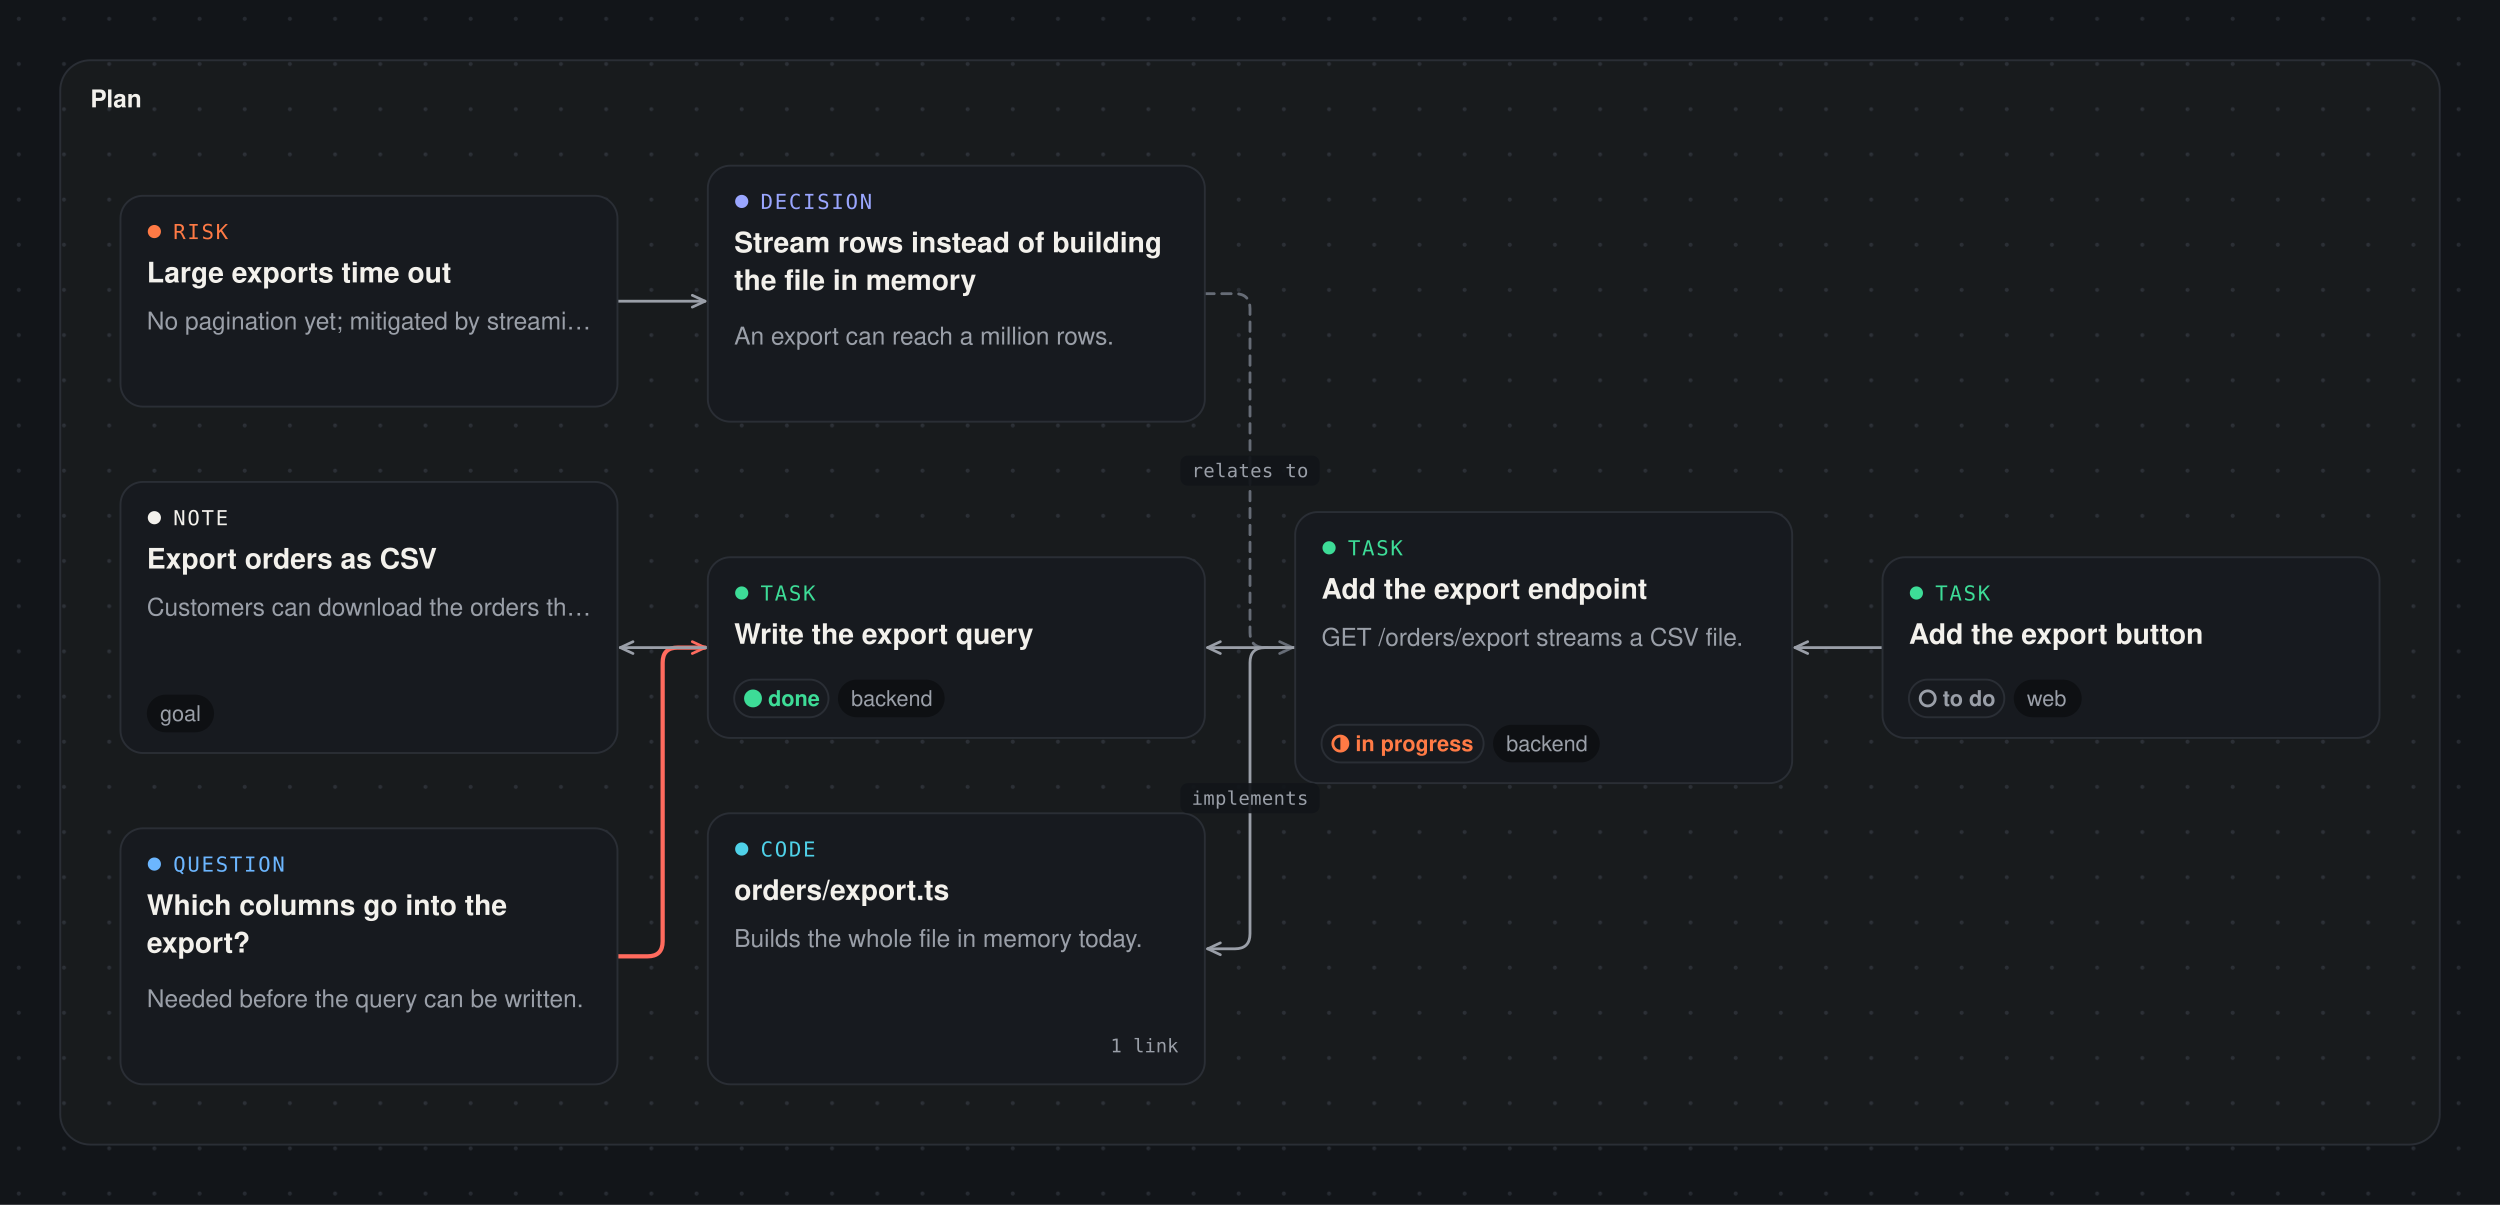
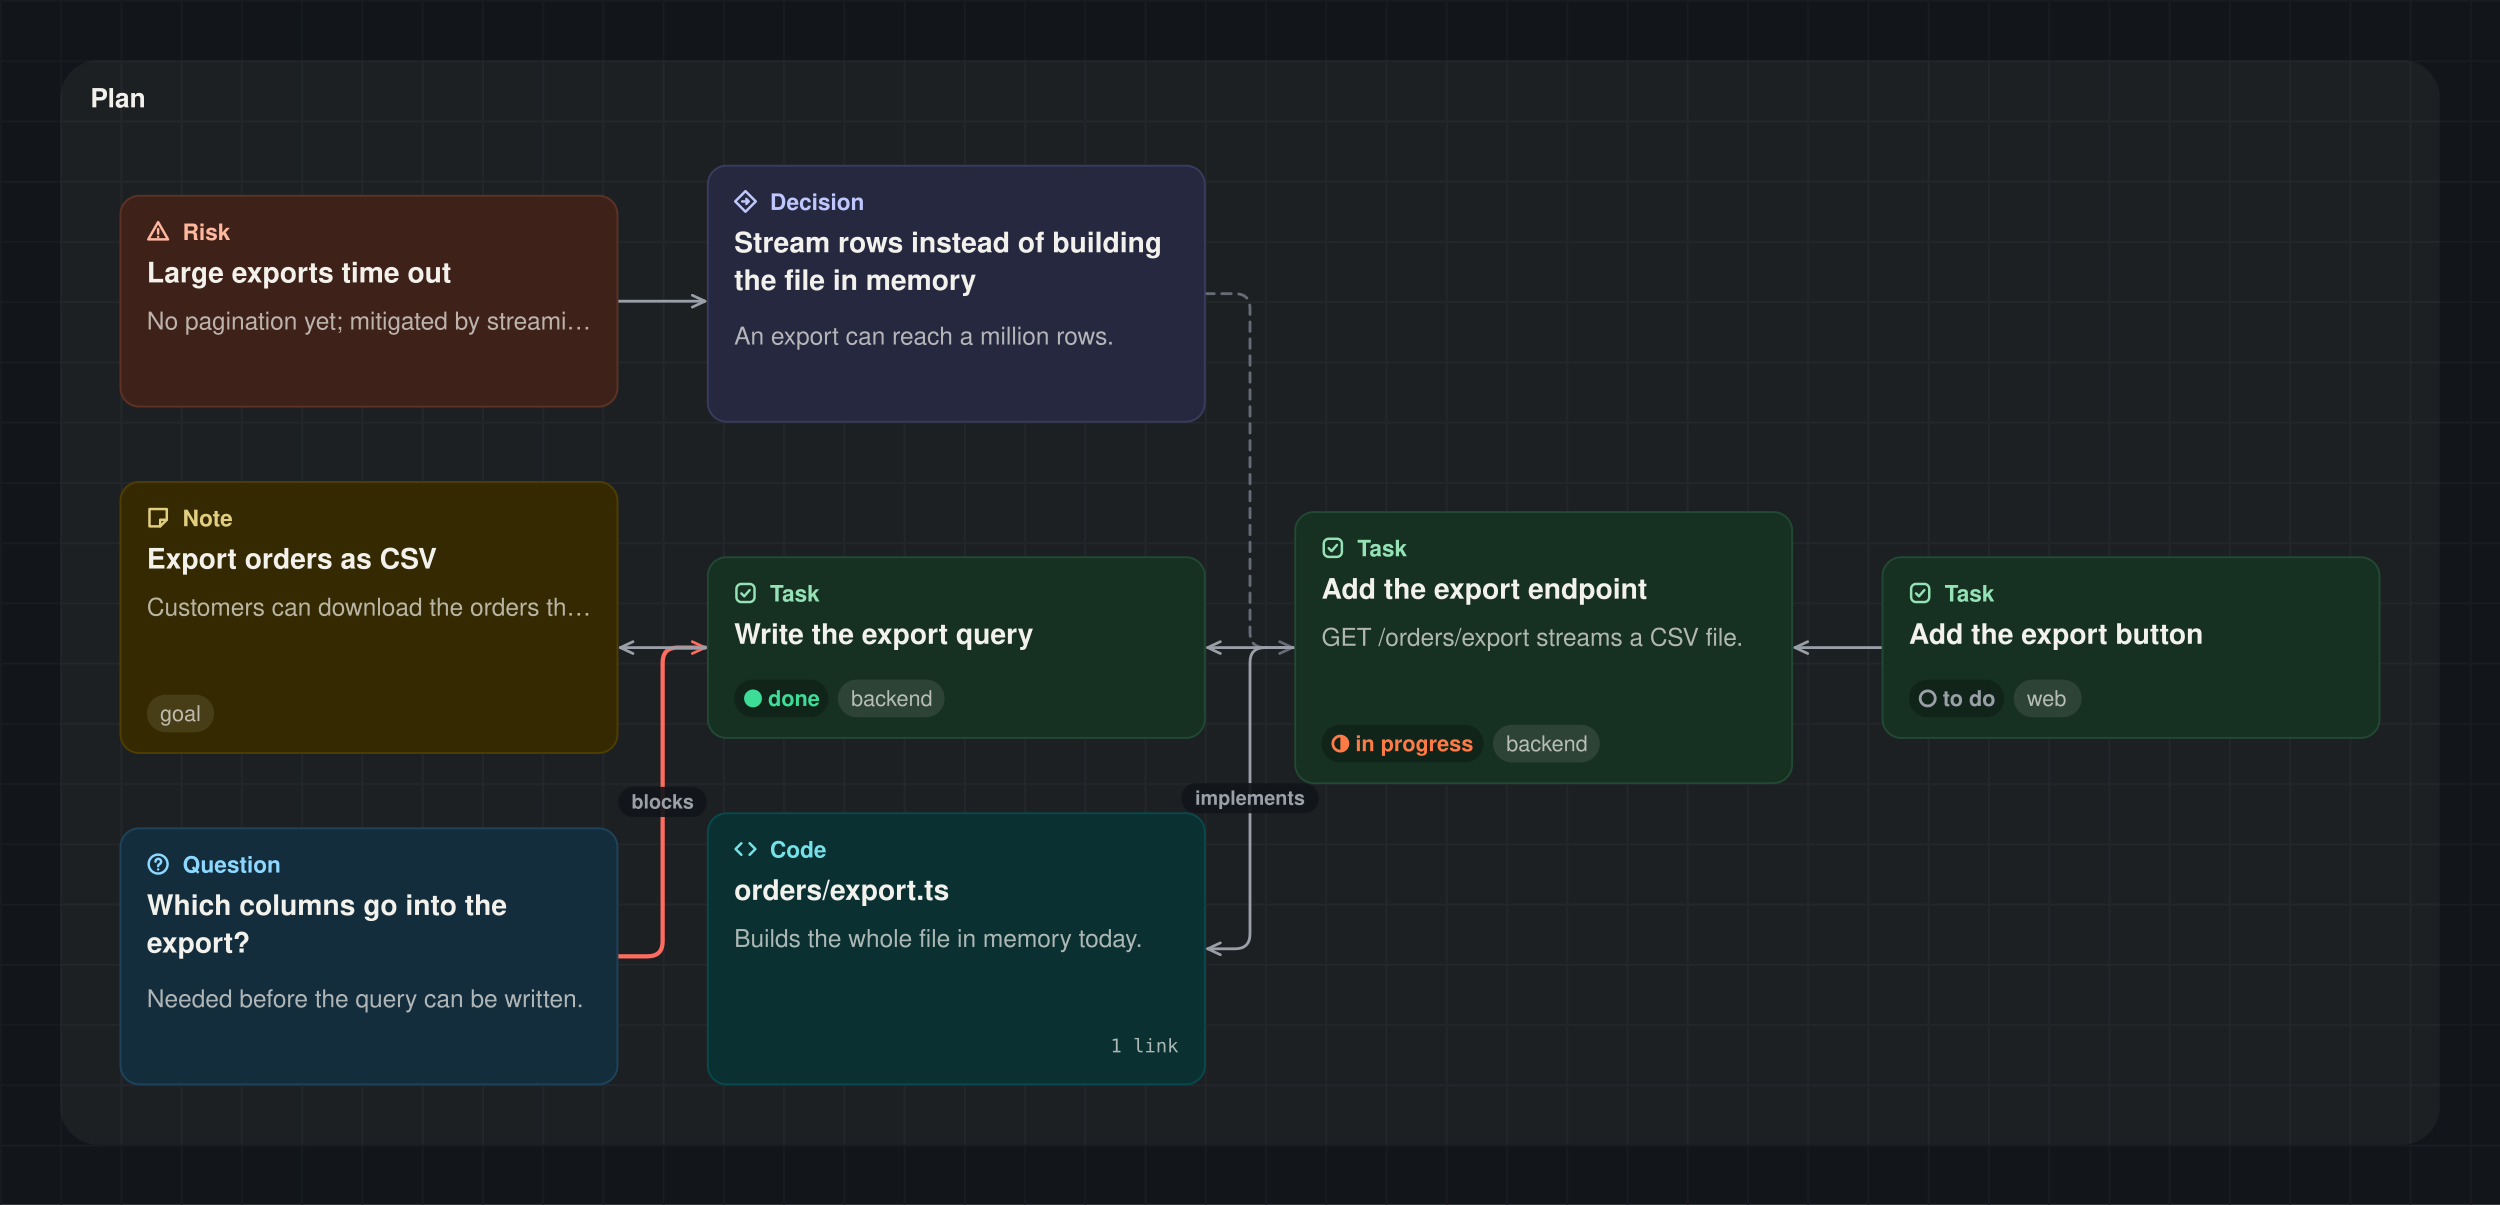
<svg xmlns="http://www.w3.org/2000/svg" viewBox="-32 -32 1328 640" width="1328" height="640" role="img" aria-labelledby="obnga3pa-title" font-family="ui-sans-serif, -apple-system, 'Segoe UI', Helvetica, Arial, sans-serif">
  <defs>
-     <pattern id="obnga3pa-dots" width="24" height="24" patternUnits="userSpaceOnUse">
-       <circle cx="2" cy="2" r="1.1" fill="#262A31" />
+     <pattern id="obnga3pa-grid" width="32" height="32" patternUnits="userSpaceOnUse">
+       <path d="M32 0.5H0.5V32" fill="none" stroke="#181B20" stroke-width="1" />
    </pattern>
    <marker id="obnga3pa-m-muted" viewBox="0 0 10 10" refX="9" refY="5" markerWidth="9" markerHeight="9" markerUnits="userSpaceOnUse" orient="auto-start-reverse">
      <path d="M1.5 1.5L9 5L1.5 8.5" fill="none" stroke="#666C76" stroke-width="1.6" stroke-linecap="round" stroke-linejoin="round" />
    </marker>
    <marker id="obnga3pa-m-ink" viewBox="0 0 10 10" refX="9" refY="5" markerWidth="9" markerHeight="9" markerUnits="userSpaceOnUse" orient="auto-start-reverse">
      <path d="M1.5 1.5L9 5L1.5 8.5" fill="none" stroke="#9A9FA8" stroke-width="1.6" stroke-linecap="round" stroke-linejoin="round" />
    </marker>
    <marker id="obnga3pa-m-danger" viewBox="0 0 10 10" refX="9" refY="5" markerWidth="9" markerHeight="9" markerUnits="userSpaceOnUse" orient="auto-start-reverse">
      <path d="M1.5 1.5L9 5L1.5 8.5" fill="none" stroke="#FF6B5E" stroke-width="1.6" stroke-linecap="round" stroke-linejoin="round" />
    </marker>
    <marker id="obnga3pa-m-added" viewBox="0 0 10 10" refX="9" refY="5" markerWidth="9" markerHeight="9" markerUnits="userSpaceOnUse" orient="auto-start-reverse">
      <path d="M1.5 1.5L9 5L1.5 8.5" fill="none" stroke="#3DDC97" stroke-width="1.6" stroke-linecap="round" stroke-linejoin="round" />
    </marker>
    <marker id="obnga3pa-m-removed" viewBox="0 0 10 10" refX="9" refY="5" markerWidth="9" markerHeight="9" markerUnits="userSpaceOnUse" orient="auto-start-reverse">
      <path d="M1.5 1.5L9 5L1.5 8.5" fill="none" stroke="#FF6B5E" stroke-width="1.6" stroke-linecap="round" stroke-linejoin="round" />
    </marker>
    <marker id="obnga3pa-m-updated" viewBox="0 0 10 10" refX="9" refY="5" markerWidth="9" markerHeight="9" markerUnits="userSpaceOnUse" orient="auto-start-reverse">
      <path d="M1.5 1.5L9 5L1.5 8.5" fill="none" stroke="#F5B942" stroke-width="1.6" stroke-linecap="round" stroke-linejoin="round" />
    </marker>
  </defs>
  <rect x="-32" y="-32" width="1328" height="640" fill="#121519" />
-   <rect x="-32" y="-32" width="1328" height="640" fill="url(#obnga3pa-dots)" />
+   <rect x="-32" y="-32" width="1328" height="640" fill="url(#obnga3pa-grid)" />
  <g>
    <g data-id="n_hxvi0s2iof">
-       <rect x="0" y="0" width="1264" height="576" rx="16" fill="#F3F1EC" fill-opacity="0.025" stroke="#2A2E35" stroke-width="1" />
-       <text x="16" y="25" font-size="13" font-weight="600" fill="#F3F1EC">Plan</text>
+       <rect x="0" y="0" width="1264" height="576" rx="20" fill="#F3F1EC" fill-opacity="0.05" stroke="none" />
+       <text x="16" y="25" font-size="14" font-weight="600" fill="#F3F1EC">Plan</text>
    </g>
  </g>
  <g>
    <path d="M296 128L342.5 128" fill="none" stroke="#9A9FA8" stroke-width="1.5" stroke-linecap="round" stroke-linejoin="round" marker-end="url(#obnga3pa-m-ink)" />
    <path d="M656 312L640 312Q632 312 632 320L632 464Q632 472 624 472L609.5 472" fill="none" stroke="#9A9FA8" stroke-width="1.5" stroke-linecap="round" stroke-linejoin="round" marker-end="url(#obnga3pa-m-ink)" />
    <path d="M296 476L312 476Q320 476 320 468L320 320Q320 312 328 312L342.5 312" fill="none" stroke="#FF6B5E" stroke-width="2.25" stroke-linecap="round" stroke-linejoin="round" marker-end="url(#obnga3pa-m-danger)" />
    <path d="M608 124L624 124Q632 124 632 132L632 304Q632 312 640 312L654.5 312" fill="none" stroke="#666C76" stroke-width="1.5" stroke-dasharray="5 4" stroke-linecap="round" stroke-linejoin="round" marker-end="url(#obnga3pa-m-muted)" />
    <path d="M968 312L921.5 312" fill="none" stroke="#9A9FA8" stroke-width="1.5" stroke-linecap="round" stroke-linejoin="round" marker-end="url(#obnga3pa-m-ink)" />
    <path d="M344 312L297.5 312" fill="none" stroke="#9A9FA8" stroke-width="1.5" stroke-linecap="round" stroke-linejoin="round" marker-end="url(#obnga3pa-m-ink)" />
    <path d="M656 312L609.5 312" fill="none" stroke="#9A9FA8" stroke-width="1.5" stroke-linecap="round" stroke-linejoin="round" marker-end="url(#obnga3pa-m-ink)" />
  </g>
  <g>
    <g data-id="n_8rluyp8zof">
-       <rect x="344" y="400" width="264" height="144" rx="12" fill="#171A1F" stroke="#2A2E35" stroke-width="1" />
-       <circle cx="362" cy="419" r="3.5" fill="#4FD1E8" />
-       <text x="372" y="423" font-family="ui-monospace, SFMono-Regular, Menlo, Consolas, monospace" font-size="11" letter-spacing="0.9" fill="#4FD1E8">CODE</text>
+       <rect x="344" y="400" width="264" height="144" rx="10" fill="#0A3032" stroke="#07494C" stroke-width="1" />
+       <g transform="translate(357 412) scale(0.875)" fill="none" stroke="#76E2E7" stroke-width="1.5" stroke-linecap="round" stroke-linejoin="round">
+         <path d="M5.5 4.5L2 8l3.5 3.5M10.5 4.5L14 8l-3.5 3.5" />
+       </g>
+       <text x="377" y="423.5" font-size="12" font-weight="600" fill="#76E2E7">Code</text>
      <text x="358" y="446" font-size="15" font-weight="600" fill="#F3F1EC">orders/export.ts</text>
-       <text x="358" y="471" font-size="13" fill="#9A9FA8">Builds the whole file in memory today.</text>
-       <text x="594" y="527" font-family="ui-monospace, SFMono-Regular, Menlo, Consolas, monospace" font-size="10" text-anchor="end" fill="#9A9FA8">1 link</text>
+       <text x="358" y="471" font-size="13" fill="#F3F1EC" fill-opacity="0.7">Builds the whole file in memory today.</text>
+       <text x="594" y="527" font-family="ui-monospace, SFMono-Regular, Menlo, Consolas, monospace" font-size="10" text-anchor="end" fill="#F3F1EC" fill-opacity="0.7">1 link</text>
    </g>
    <g data-id="n_e98ysoxyp8">
-       <rect x="32" y="408" width="264" height="136" rx="12" fill="#171A1F" stroke="#2A2E35" stroke-width="1" />
-       <circle cx="50" cy="427" r="3.5" fill="#6CB6FF" />
-       <text x="60" y="431" font-family="ui-monospace, SFMono-Regular, Menlo, Consolas, monospace" font-size="11" letter-spacing="0.9" fill="#6CB6FF">QUESTION</text>
+       <rect x="32" y="408" width="264" height="136" rx="10" fill="#142D3C" stroke="#1D445C" stroke-width="1" />
+       <g transform="translate(45 420) scale(0.875)" fill="none" stroke="#8DD8FF" stroke-width="1.5" stroke-linecap="round" stroke-linejoin="round">
+         <circle cx="8" cy="8" r="5.75" />
+         <path d="M6.4 6.5a1.7 1.7 0 113 1.1c-.6.5-1.4.8-1.4 1.65M8 11.25v.01" />
+       </g>
+       <text x="65" y="431.5" font-size="12" font-weight="600" fill="#8DD8FF">Question</text>
      <text x="46" y="454" font-size="15" font-weight="600" fill="#F3F1EC">Which columns go into the</text>
      <text x="46" y="474" font-size="15" font-weight="600" fill="#F3F1EC">export?</text>
-       <text x="46" y="503" font-size="13" fill="#9A9FA8">Needed before the query can be written.</text>
+       <text x="46" y="503" font-size="13" fill="#F3F1EC" fill-opacity="0.7">Needed before the query can be written.</text>
    </g>
    <g data-id="n_i3cd1t2mvr">
-       <rect x="32" y="224" width="264" height="144" rx="12" fill="#171A1F" stroke="#2A2E35" stroke-width="1" />
-       <circle cx="50" cy="243" r="3.5" fill="#F3F1EC" />
-       <text x="60" y="247" font-family="ui-monospace, SFMono-Regular, Menlo, Consolas, monospace" font-size="11" letter-spacing="0.9" fill="#F3F1EC">NOTE</text>
+       <rect x="32" y="224" width="264" height="144" rx="10" fill="#342900" stroke="#4F3E00" stroke-width="1" />
+       <g transform="translate(45 236) scale(0.875)" fill="none" stroke="#E2CE80" stroke-width="1.5" stroke-linecap="round" stroke-linejoin="round">
+         <path d="M2.75 2.75h10.5v6.5l-4 4h-6.5z" />
+         <path d="M13.25 9.25h-4v4" />
+       </g>
+       <text x="65" y="247.5" font-size="12" font-weight="600" fill="#E2CE80">Note</text>
      <text x="46" y="270" font-size="15" font-weight="600" fill="#F3F1EC">Export orders as CSV</text>
-       <text x="46" y="295" font-size="13" fill="#9A9FA8">Customers can download the orders th…</text>
-       <rect x="46" y="337" width="35.7" height="20" rx="10" fill="#0E1013" />
-       <text x="53" y="351" font-size="11.5" fill="#9A9FA8">goal</text>
+       <text x="46" y="295" font-size="13" fill="#F3F1EC" fill-opacity="0.7">Customers can download the orders th…</text>
+       <rect x="46" y="337" width="35.7" height="20" rx="10" fill="#F3F1EC" fill-opacity="0.1" />
+       <text x="53" y="351" font-size="11.5" fill="#F3F1EC" fill-opacity="0.7">goal</text>
    </g>
    <g data-id="n_ldytvprz50">
-       <rect x="968" y="264" width="264" height="96" rx="12" fill="#171A1F" stroke="#2A2E35" stroke-width="1" />
-       <circle cx="986" cy="283" r="3.5" fill="#3DDC97" />
-       <text x="996" y="287" font-family="ui-monospace, SFMono-Regular, Menlo, Consolas, monospace" font-size="11" letter-spacing="0.9" fill="#3DDC97">TASK</text>
+       <rect x="968" y="264" width="264" height="96" rx="10" fill="#163022" stroke="#214933" stroke-width="1" />
+       <g transform="translate(981 276) scale(0.875)" fill="none" stroke="#94E2B5" stroke-width="1.5" stroke-linecap="round" stroke-linejoin="round">
+         <rect x="2.5" y="2.5" width="11" height="11" rx="3" />
+         <path d="M5.5 8.25l1.75 1.75 3.25-3.75" />
+       </g>
+       <text x="1001" y="287.5" font-size="12" font-weight="600" fill="#94E2B5">Task</text>
      <text x="982" y="310" font-size="15" font-weight="600" fill="#F3F1EC">Add the export button</text>
-       <rect x="982" y="329" width="50.7" height="20" rx="10" fill="none" stroke="#2A2E35" />
+       <rect x="982" y="329" width="50.7" height="20" rx="10" fill="#000000" fill-opacity="0.26" />
      <circle cx="992" cy="339" r="4" fill="none" stroke="#9A9FA8" stroke-width="1.5" />
      <text x="1000" y="343" font-size="11.5" font-weight="600" fill="#9A9FA8">to do</text>
-       <rect x="1037.7" y="329" width="36.1" height="20" rx="10" fill="#0E1013" />
-       <text x="1044.7" y="343" font-size="11.5" fill="#9A9FA8">web</text>
+       <rect x="1037.7" y="329" width="36.1" height="20" rx="10" fill="#F3F1EC" fill-opacity="0.1" />
+       <text x="1044.7" y="343" font-size="11.5" fill="#F3F1EC" fill-opacity="0.7">web</text>
    </g>
    <g data-id="n_nk1e2mu14a">
-       <rect x="344" y="264" width="264" height="96" rx="12" fill="#171A1F" stroke="#2A2E35" stroke-width="1" />
-       <circle cx="362" cy="283" r="3.5" fill="#3DDC97" />
-       <text x="372" y="287" font-family="ui-monospace, SFMono-Regular, Menlo, Consolas, monospace" font-size="11" letter-spacing="0.9" fill="#3DDC97">TASK</text>
+       <rect x="344" y="264" width="264" height="96" rx="10" fill="#163022" stroke="#214933" stroke-width="1" />
+       <g transform="translate(357 276) scale(0.875)" fill="none" stroke="#94E2B5" stroke-width="1.5" stroke-linecap="round" stroke-linejoin="round">
+         <rect x="2.5" y="2.5" width="11" height="11" rx="3" />
+         <path d="M5.5 8.25l1.75 1.75 3.25-3.75" />
+       </g>
+       <text x="377" y="287.5" font-size="12" font-weight="600" fill="#94E2B5">Task</text>
      <text x="358" y="310" font-size="15" font-weight="600" fill="#F3F1EC">Write the export query</text>
-       <rect x="358" y="329" width="50.1" height="20" rx="10" fill="none" stroke="#2A2E35" />
+       <rect x="358" y="329" width="50.1" height="20" rx="10" fill="#000000" fill-opacity="0.26" />
      <circle cx="368" cy="339" r="4.75" fill="#3DDC97" />
      <text x="376" y="343" font-size="11.5" font-weight="600" fill="#3DDC97">done</text>
-       <rect x="413.1" y="329" width="56.7" height="20" rx="10" fill="#0E1013" />
-       <text x="420.1" y="343" font-size="11.5" fill="#9A9FA8">backend</text>
+       <rect x="413.1" y="329" width="56.7" height="20" rx="10" fill="#F3F1EC" fill-opacity="0.1" />
+       <text x="420.1" y="343" font-size="11.5" fill="#F3F1EC" fill-opacity="0.7">backend</text>
    </g>
    <g data-id="n_sj7ayhtj04">
-       <rect x="656" y="240" width="264" height="144" rx="12" fill="#171A1F" stroke="#2A2E35" stroke-width="1" />
-       <circle cx="674" cy="259" r="3.5" fill="#3DDC97" />
-       <text x="684" y="263" font-family="ui-monospace, SFMono-Regular, Menlo, Consolas, monospace" font-size="11" letter-spacing="0.9" fill="#3DDC97">TASK</text>
+       <rect x="656" y="240" width="264" height="144" rx="10" fill="#163022" stroke="#214933" stroke-width="1" />
+       <g transform="translate(669 252) scale(0.875)" fill="none" stroke="#94E2B5" stroke-width="1.5" stroke-linecap="round" stroke-linejoin="round">
+         <rect x="2.5" y="2.5" width="11" height="11" rx="3" />
+         <path d="M5.5 8.25l1.75 1.75 3.25-3.75" />
+       </g>
+       <text x="689" y="263.5" font-size="12" font-weight="600" fill="#94E2B5">Task</text>
      <text x="670" y="286" font-size="15" font-weight="600" fill="#F3F1EC">Add the export endpoint</text>
-       <text x="670" y="311" font-size="13" fill="#9A9FA8">GET /orders/export streams a CSV file.</text>
-       <rect x="670" y="353" width="86.1" height="20" rx="10" fill="none" stroke="#2A2E35" />
+       <text x="670" y="311" font-size="13" fill="#F3F1EC" fill-opacity="0.7">GET /orders/export streams a CSV file.</text>
+       <rect x="670" y="353" width="86.1" height="20" rx="10" fill="#000000" fill-opacity="0.26" />
      <circle cx="680" cy="363" r="4" fill="none" stroke="#FF7A45" stroke-width="1.5" />
      <path d="M680 359A4 4 0 0 1 680 367Z" fill="#FF7A45" />
      <text x="688" y="367" font-size="11.5" font-weight="600" fill="#FF7A45">in progress</text>
-       <rect x="761.1" y="353" width="56.7" height="20" rx="10" fill="#0E1013" />
-       <text x="768.1" y="367" font-size="11.5" fill="#9A9FA8">backend</text>
+       <rect x="761.1" y="353" width="56.7" height="20" rx="10" fill="#F3F1EC" fill-opacity="0.1" />
+       <text x="768.1" y="367" font-size="11.5" fill="#F3F1EC" fill-opacity="0.7">backend</text>
    </g>
    <g data-id="n_z2p4rt9emy">
-       <rect x="344" y="56" width="264" height="136" rx="12" fill="#171A1F" stroke="#2A2E35" stroke-width="1" />
-       <circle cx="362" cy="75" r="3.5" fill="#9AA6FF" />
-       <text x="372" y="79" font-family="ui-monospace, SFMono-Regular, Menlo, Consolas, monospace" font-size="11" letter-spacing="0.9" fill="#9AA6FF">DECISION</text>
+       <rect x="344" y="56" width="264" height="136" rx="10" fill="#25283F" stroke="#383C5F" stroke-width="1" />
+       <g transform="translate(357 68) scale(0.875)" fill="none" stroke="#BEC8FF" stroke-width="1.5" stroke-linecap="round" stroke-linejoin="round">
+         <path d="M8 1.75L14.25 8 8 14.25 1.75 8z" />
+         <path d="M6 8h4M8.5 6.5L10 8 8.5 9.5" />
+       </g>
+       <text x="377" y="79.5" font-size="12" font-weight="600" fill="#BEC8FF">Decision</text>
      <text x="358" y="102" font-size="15" font-weight="600" fill="#F3F1EC">Stream rows instead of building</text>
      <text x="358" y="122" font-size="15" font-weight="600" fill="#F3F1EC">the file in memory</text>
-       <text x="358" y="151" font-size="13" fill="#9A9FA8">An export can reach a million rows.</text>
+       <text x="358" y="151" font-size="13" fill="#F3F1EC" fill-opacity="0.7">An export can reach a million rows.</text>
    </g>
    <g data-id="n_zqbf849bc0">
-       <rect x="32" y="72" width="264" height="112" rx="12" fill="#171A1F" stroke="#2A2E35" stroke-width="1" />
-       <circle cx="50" cy="91" r="3.5" fill="#FF7A45" />
-       <text x="60" y="95" font-family="ui-monospace, SFMono-Regular, Menlo, Consolas, monospace" font-size="11" letter-spacing="0.9" fill="#FF7A45">RISK</text>
+       <rect x="32" y="72" width="264" height="112" rx="10" fill="#3E2219" stroke="#5D3225" stroke-width="1" />
+       <g transform="translate(45 84) scale(0.875)" fill="none" stroke="#FFB79E" stroke-width="1.5" stroke-linecap="round" stroke-linejoin="round">
+         <path d="M8 2.25l6 10.5H2z" />
+         <path d="M8 6.5v2.75M8 11.25v.01" />
+       </g>
+       <text x="65" y="95.5" font-size="12" font-weight="600" fill="#FFB79E">Risk</text>
      <text x="46" y="118" font-size="15" font-weight="600" fill="#F3F1EC">Large exports time out</text>
-       <text x="46" y="143" font-size="13" fill="#9A9FA8">No pagination yet; mitigated by streami…</text>
+       <text x="46" y="143" font-size="13" fill="#F3F1EC" fill-opacity="0.7">No pagination yet; mitigated by streami…</text>
    </g>
  </g>
  <g>
-     <rect x="595" y="384" width="74" height="16" rx="4" fill="#121519" fill-opacity="0.92" />
-     <text x="632" y="395.5" font-family="ui-monospace, SFMono-Regular, Menlo, Consolas, monospace" font-size="10" letter-spacing="0.2" text-anchor="middle" fill="#9A9FA8">implements</text>
-     <rect x="595" y="210" width="74" height="16" rx="4" fill="#121519" fill-opacity="0.92" />
-     <text x="632" y="221.5" font-family="ui-monospace, SFMono-Regular, Menlo, Consolas, monospace" font-size="10" letter-spacing="0.2" text-anchor="middle" fill="#9A9FA8">relates to</text>
+     <rect x="595.4" y="384" width="73.2" height="16" rx="8" fill="#121519" fill-opacity="0.92" />
+     <text x="632" y="395.5" font-size="10.5" font-weight="600" text-anchor="middle" fill="#9A9FA8">implements</text>
+     <rect x="296.4" y="386" width="47.1" height="16" rx="8" fill="#121519" fill-opacity="0.92" />
+     <text x="320" y="397.5" font-size="10.5" font-weight="600" text-anchor="middle" fill="#9A9FA8">blocks</text>
  </g>
</svg>
